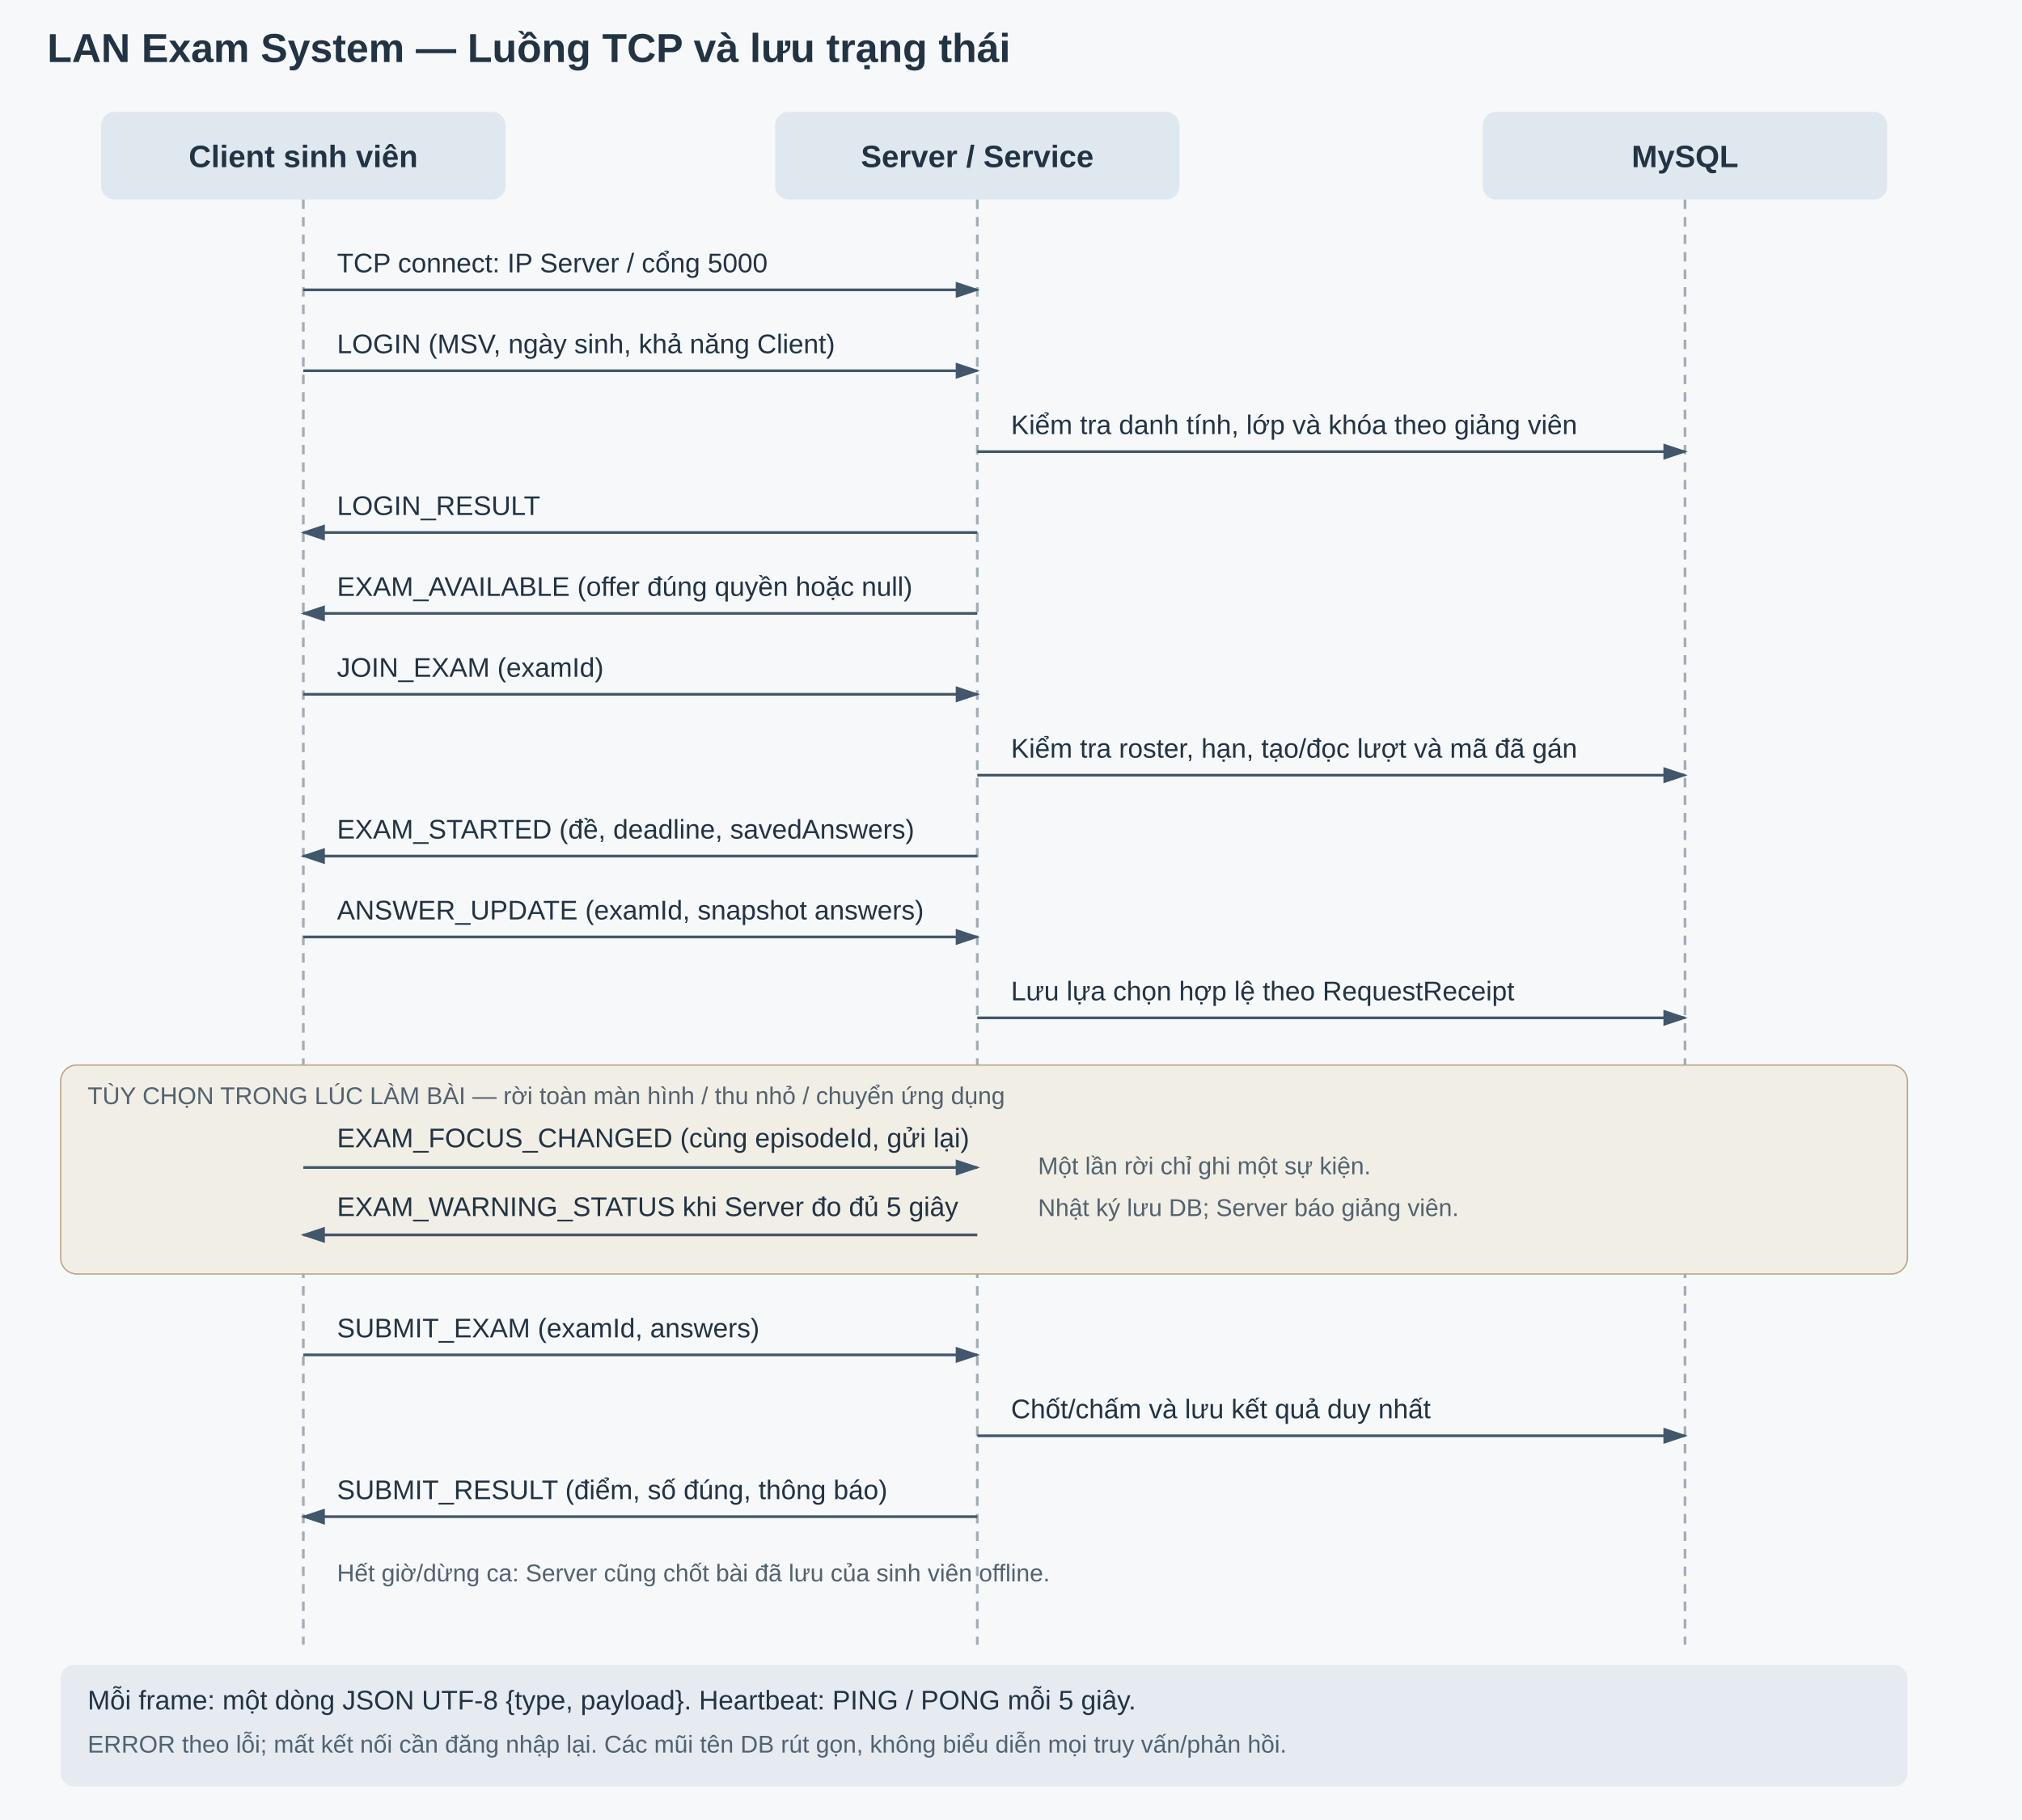
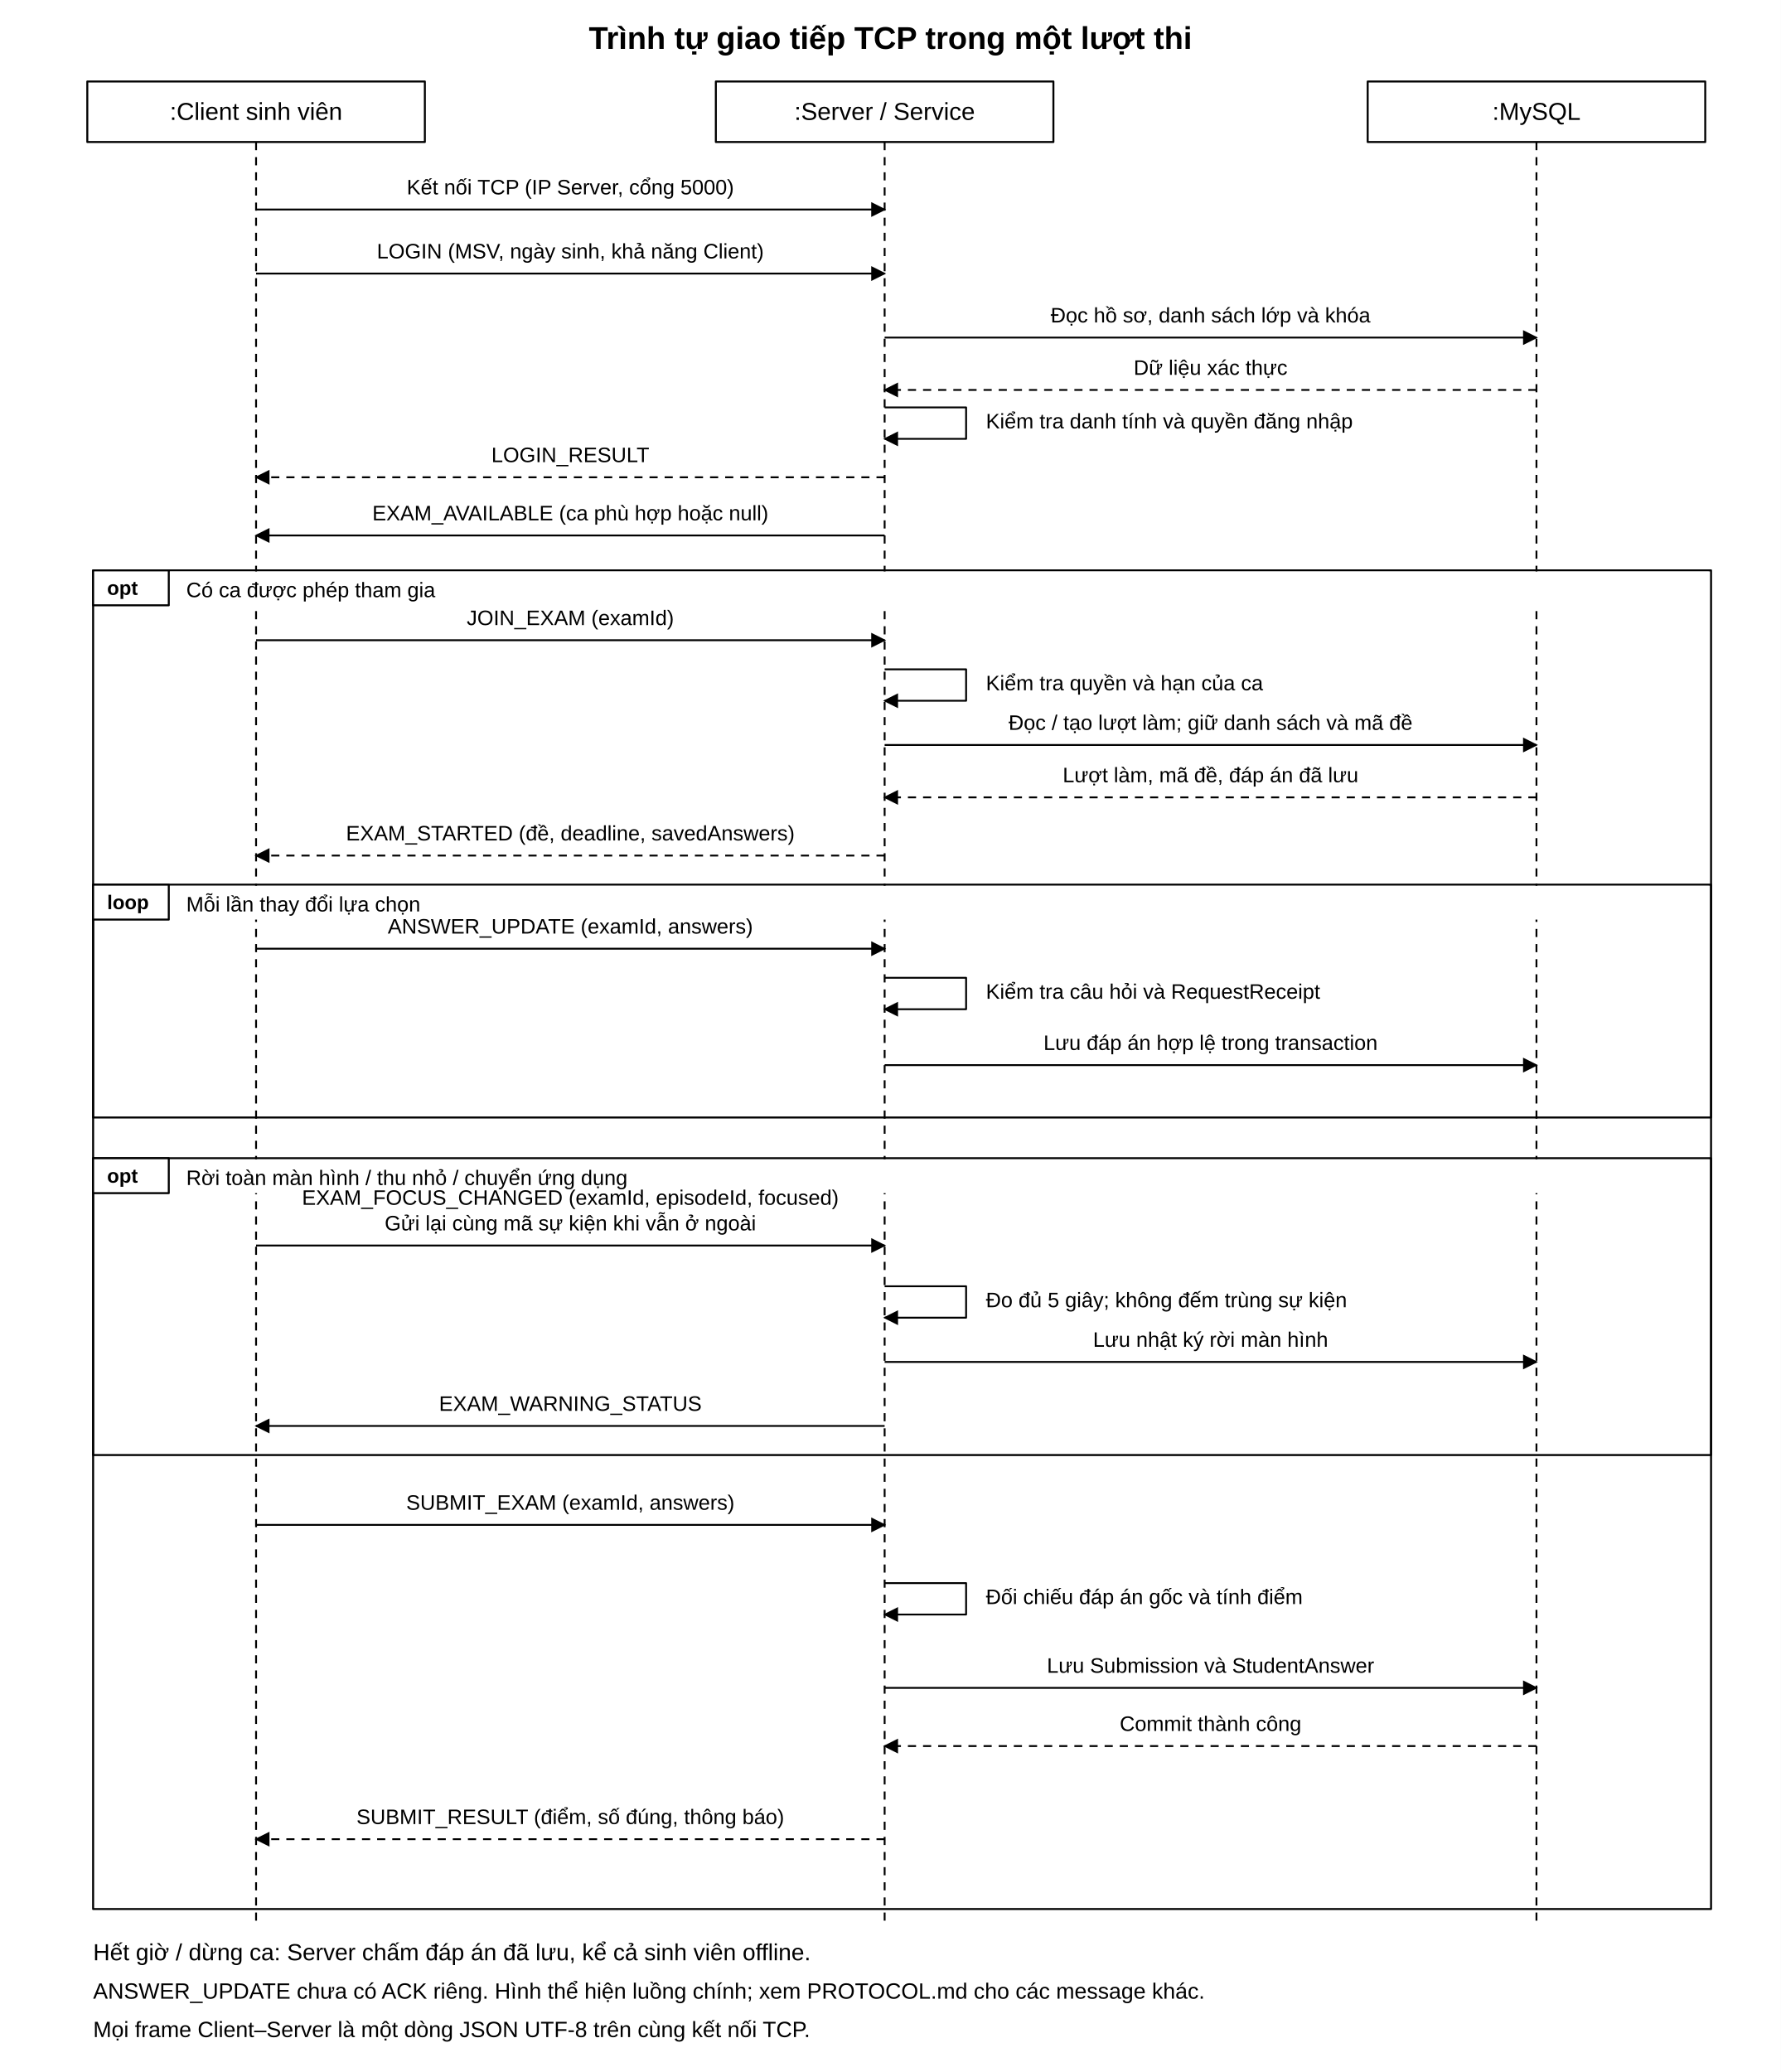
- <svg xmlns="http://www.w3.org/2000/svg" width="1500" height="1350" viewBox="0 0 1500 1350">
+ <svg xmlns="http://www.w3.org/2000/svg" width="1530" height="1780" viewBox="0 0 1530 1780">
  <defs>
-     <marker id="arrow" markerWidth="10" markerHeight="10" refX="8" refY="3" orient="auto">
-       <path d="M0,0 L0,6 L9,3 Z" fill="#42576b" />
+     <marker id="arrow" viewBox="0 0 10 10" refX="9" refY="5" markerWidth="8" markerHeight="8" orient="auto-start-reverse">
+       <path d="M0 0 L10 5 L0 10 Z" fill="black" />
    </marker>
-     <style>text{font-family:'Segoe UI',Arial,sans-serif;fill:#223344}.title{font-size:30px;font-weight:700}.heading{font-size:23px;font-weight:600}.body{font-size:20px}.small{font-size:18px;fill:#526270}.line{stroke:#42576b;stroke-width:2;marker-end:url(#arrow)}.life{stroke:#a2aeb8;stroke-width:2;stroke-dasharray:7 6}</style>
  </defs>
-   <rect width="1500" height="1350" fill="#f6f8fa" />
-   <text x="35" y="46" class="title">LAN Exam System — Luồng TCP và lưu trạng thái</text>
-   <rect x="75" y="83" width="300" height="65" rx="10" fill="#e0e8ef" />
-   <rect x="575" y="83" width="300" height="65" rx="10" fill="#e0e8ef" />
-   <rect x="1100" y="83" width="300" height="65" rx="10" fill="#e0e8ef" />
-   <text x="225" y="124" class="heading" text-anchor="middle">Client sinh viên</text>
-   <text x="725" y="124" class="heading" text-anchor="middle">Server / Service</text>
-   <text x="1250" y="124" class="heading" text-anchor="middle">MySQL</text>
-   <path d="M225,148 V1220 M725,148 V1220 M1250,148 V1220" class="life" />
-   <path d="M225,215 H725" class="line" />
-   <text x="250" y="202" class="body">TCP connect: IP Server / cổng 5000</text>
-   <path d="M225,275 H725" class="line" />
-   <text x="250" y="262" class="body">LOGIN (MSV, ngày sinh, khả năng Client)</text>
-   <path d="M725,335 H1250" class="line" />
-   <text x="750" y="322" class="body">Kiểm tra danh tính, lớp và khóa theo giảng viên</text>
-   <path d="M725,395 H225" class="line" />
-   <text x="250" y="382" class="body">LOGIN_RESULT</text>
-   <path d="M725,455 H225" class="line" />
-   <text x="250" y="442" class="body">EXAM_AVAILABLE (offer đúng quyền hoặc null)</text>
-   <path d="M225,515 H725" class="line" />
-   <text x="250" y="502" class="body">JOIN_EXAM (examId)</text>
-   <path d="M725,575 H1250" class="line" />
-   <text x="750" y="562" class="body">Kiểm tra roster, hạn, tạo/đọc lượt và mã đã gán</text>
-   <path d="M725,635 H225" class="line" />
-   <text x="250" y="622" class="body">EXAM_STARTED (đề, deadline, savedAnswers)</text>
-   <path d="M225,695 H725" class="line" />
-   <text x="250" y="682" class="body">ANSWER_UPDATE (examId, snapshot answers)</text>
-   <path d="M725,755 H1250" class="line" />
-   <text x="750" y="742" class="body">Lưu lựa chọn hợp lệ theo RequestReceipt</text>
-   <rect x="45" y="790" width="1370" height="155" rx="12" fill="#f1eee5" stroke="#b7a883" />
-   <text x="65" y="819" class="small">TÙY CHỌN TRONG LÚC LÀM BÀI — rời toàn màn hình / thu nhỏ / chuyển ứng dụng</text>
-   <path d="M225,866 H725" class="line" />
-   <text x="250" y="851" class="body">EXAM_FOCUS_CHANGED (cùng episodeId, gửi lại)</text>
-   <path d="M725,916 H225" class="line" />
-   <text x="250" y="902" class="body">EXAM_WARNING_STATUS khi Server đo đủ 5 giây</text>
-   <text x="770" y="871" class="small">Một lần rời chỉ ghi một sự kiện.</text>
-   <text x="770" y="902" class="small">Nhật ký lưu DB; Server báo giảng viên.</text>
-   <path d="M225,1005 H725" class="line" />
-   <text x="250" y="992" class="body">SUBMIT_EXAM (examId, answers)</text>
-   <path d="M725,1065 H1250" class="line" />
-   <text x="750" y="1052" class="body">Chốt/chấm và lưu kết quả duy nhất</text>
-   <path d="M725,1125 H225" class="line" />
-   <text x="250" y="1112" class="body">SUBMIT_RESULT (điểm, số đúng, thông báo)</text>
-   <text x="250" y="1173" class="small">Hết giờ/dừng ca: Server cũng chốt bài đã lưu của sinh viên offline.</text>
-   <rect x="45" y="1235" width="1370" height="90" rx="10" fill="#e5ebf0" />
-   <text x="65" y="1268" class="body">Mỗi frame: một dòng JSON UTF-8 {type, payload}. Heartbeat: PING / PONG mỗi 5 giây.</text>
-   <text x="65" y="1300" class="small">ERROR theo lỗi; mất kết nối cần đăng nhập lại. Các mũi tên DB rút gọn, không biểu diễn mọi truy vấn/phản hồi.</text>
+   <rect width="1530" height="1780" fill="white" />
+   <g font-family="Arial, sans-serif" fill="black" stroke-linejoin="round">
+     <text x="765.0" y="42" font-size="27" text-anchor="middle" font-weight="bold">Trình tự giao tiếp TCP trong một lượt thi</text>
+     <rect x="75" y="70" width="290" height="52" fill="white" stroke="black" stroke-width="1.7" />
+     <text x="220" y="103" font-size="21" text-anchor="middle">:Client sinh viên</text>
+     <polyline points="220,122 220,1650" fill="none" stroke="black" stroke-width="1.6" stroke-dasharray="7 6" />
+     <rect x="615" y="70" width="290" height="52" fill="white" stroke="black" stroke-width="1.7" />
+     <text x="760" y="103" font-size="21" text-anchor="middle">:Server / Service</text>
+     <polyline points="760,122 760,1650" fill="none" stroke="black" stroke-width="1.6" stroke-dasharray="7 6" />
+     <rect x="1175" y="70" width="290" height="52" fill="white" stroke="black" stroke-width="1.7" />
+     <text x="1320" y="103" font-size="21" text-anchor="middle">:MySQL</text>
+     <polyline points="1320,122 1320,1650" fill="none" stroke="black" stroke-width="1.6" stroke-dasharray="7 6" />
+     <polyline points="220,180 760,180" fill="none" stroke="black" stroke-width="1.6" marker-end="url(#arrow)" />
+     <text x="490.0" y="167" font-size="18" text-anchor="middle">Kết nối TCP (IP Server, cổng 5000)</text>
+     <polyline points="220,235 760,235" fill="none" stroke="black" stroke-width="1.6" marker-end="url(#arrow)" />
+     <text x="490.0" y="222" font-size="18" text-anchor="middle">LOGIN (MSV, ngày sinh, khả năng Client)</text>
+     <polyline points="760,290 1320,290" fill="none" stroke="black" stroke-width="1.6" marker-end="url(#arrow)" />
+     <text x="1040.0" y="277" font-size="18" text-anchor="middle">Đọc hồ sơ, danh sách lớp và khóa</text>
+     <polyline points="1320,335 760,335" fill="none" stroke="black" stroke-width="1.6" marker-end="url(#arrow)" stroke-dasharray="7 6" />
+     <text x="1040.0" y="322" font-size="18" text-anchor="middle">Dữ liệu xác thực</text>
+     <polyline points="760,350 830,350 830,377 760,377" fill="none" stroke="black" stroke-width="1.6" marker-end="url(#arrow)" />
+     <text x="847" y="368" font-size="18" text-anchor="start">Kiểm tra danh tính và quyền đăng nhập</text>
+     <polyline points="760,410 220,410" fill="none" stroke="black" stroke-width="1.6" marker-end="url(#arrow)" stroke-dasharray="7 6" />
+     <text x="490.0" y="397" font-size="18" text-anchor="middle">LOGIN_RESULT</text>
+     <polyline points="760,460 220,460" fill="none" stroke="black" stroke-width="1.6" marker-end="url(#arrow)" />
+     <text x="490.0" y="447" font-size="18" text-anchor="middle">EXAM_AVAILABLE (ca phù hợp hoặc null)</text>
+     <rect x="80" y="490" width="1390" height="1150" fill="none" stroke="black" stroke-width="1.7" />
+     <rect x="146" y="491" width="1322" height="29" fill="white" />
+     <rect x="80" y="490" width="65" height="30" fill="white" stroke="black" stroke-width="1.7" />
+     <text x="92" y="511" font-size="17" text-anchor="start" font-weight="bold">opt</text>
+     <text x="160" y="513" font-size="18" text-anchor="start">Có ca được phép tham gia</text>
+     <polyline points="220,550 760,550" fill="none" stroke="black" stroke-width="1.6" marker-end="url(#arrow)" />
+     <text x="490.0" y="537" font-size="18" text-anchor="middle">JOIN_EXAM (examId)</text>
+     <polyline points="760,575 830,575 830,602 760,602" fill="none" stroke="black" stroke-width="1.6" marker-end="url(#arrow)" />
+     <text x="847" y="593" font-size="18" text-anchor="start">Kiểm tra quyền và hạn của ca</text>
+     <polyline points="760,640 1320,640" fill="none" stroke="black" stroke-width="1.6" marker-end="url(#arrow)" />
+     <text x="1040.0" y="627" font-size="18" text-anchor="middle">Đọc / tạo lượt làm; giữ danh sách và mã đề</text>
+     <polyline points="1320,685 760,685" fill="none" stroke="black" stroke-width="1.6" marker-end="url(#arrow)" stroke-dasharray="7 6" />
+     <text x="1040.0" y="672" font-size="18" text-anchor="middle">Lượt làm, mã đề, đáp án đã lưu</text>
+     <polyline points="760,735 220,735" fill="none" stroke="black" stroke-width="1.6" marker-end="url(#arrow)" stroke-dasharray="7 6" />
+     <text x="490.0" y="722" font-size="18" text-anchor="middle">EXAM_STARTED (đề, deadline, savedAnswers)</text>
+     <rect x="80" y="760" width="1390" height="200" fill="none" stroke="black" stroke-width="1.7" />
+     <rect x="146" y="761" width="1322" height="29" fill="white" />
+     <rect x="80" y="760" width="65" height="30" fill="white" stroke="black" stroke-width="1.7" />
+     <text x="92" y="781" font-size="17" text-anchor="start" font-weight="bold">loop</text>
+     <text x="160" y="783" font-size="18" text-anchor="start">Mỗi lần thay đổi lựa chọn</text>
+     <polyline points="220,815 760,815" fill="none" stroke="black" stroke-width="1.6" marker-end="url(#arrow)" />
+     <text x="490.0" y="802" font-size="18" text-anchor="middle">ANSWER_UPDATE (examId, answers)</text>
+     <polyline points="760,840 830,840 830,867 760,867" fill="none" stroke="black" stroke-width="1.6" marker-end="url(#arrow)" />
+     <text x="847" y="858" font-size="18" text-anchor="start">Kiểm tra câu hỏi và RequestReceipt</text>
+     <polyline points="760,915 1320,915" fill="none" stroke="black" stroke-width="1.6" marker-end="url(#arrow)" />
+     <text x="1040.0" y="902" font-size="18" text-anchor="middle">Lưu đáp án hợp lệ trong transaction</text>
+     <rect x="80" y="995" width="1390" height="255" fill="none" stroke="black" stroke-width="1.7" />
+     <rect x="146" y="996" width="1322" height="29" fill="white" />
+     <rect x="80" y="995" width="65" height="30" fill="white" stroke="black" stroke-width="1.7" />
+     <text x="92" y="1016" font-size="17" text-anchor="start" font-weight="bold">opt</text>
+     <text x="160" y="1018" font-size="18" text-anchor="start">Rời toàn màn hình / thu nhỏ / chuyển ứng dụng</text>
+     <polyline points="220,1070 760,1070" fill="none" stroke="black" stroke-width="1.6" marker-end="url(#arrow)" />
+     <text x="490.0" y="1035" font-size="18" text-anchor="middle">EXAM_FOCUS_CHANGED (examId, episodeId, focused)</text>
+     <text x="490.0" y="1057" font-size="18" text-anchor="middle">Gửi lại cùng mã sự kiện khi vẫn ở ngoài</text>
+     <polyline points="760,1105 830,1105 830,1132 760,1132" fill="none" stroke="black" stroke-width="1.6" marker-end="url(#arrow)" />
+     <text x="847" y="1123" font-size="18" text-anchor="start">Đo đủ 5 giây; không đếm trùng sự kiện</text>
+     <polyline points="760,1170 1320,1170" fill="none" stroke="black" stroke-width="1.6" marker-end="url(#arrow)" />
+     <text x="1040.0" y="1157" font-size="18" text-anchor="middle">Lưu nhật ký rời màn hình</text>
+     <polyline points="760,1225 220,1225" fill="none" stroke="black" stroke-width="1.6" marker-end="url(#arrow)" />
+     <text x="490.0" y="1212" font-size="18" text-anchor="middle">EXAM_WARNING_STATUS</text>
+     <polyline points="220,1310 760,1310" fill="none" stroke="black" stroke-width="1.6" marker-end="url(#arrow)" />
+     <text x="490.0" y="1297" font-size="18" text-anchor="middle">SUBMIT_EXAM (examId, answers)</text>
+     <polyline points="760,1360 830,1360 830,1387 760,1387" fill="none" stroke="black" stroke-width="1.6" marker-end="url(#arrow)" />
+     <text x="847" y="1378" font-size="18" text-anchor="start">Đối chiếu đáp án gốc và tính điểm</text>
+     <polyline points="760,1450 1320,1450" fill="none" stroke="black" stroke-width="1.6" marker-end="url(#arrow)" />
+     <text x="1040.0" y="1437" font-size="18" text-anchor="middle">Lưu Submission và StudentAnswer</text>
+     <polyline points="1320,1500 760,1500" fill="none" stroke="black" stroke-width="1.6" marker-end="url(#arrow)" stroke-dasharray="7 6" />
+     <text x="1040.0" y="1487" font-size="18" text-anchor="middle">Commit thành công</text>
+     <polyline points="760,1580 220,1580" fill="none" stroke="black" stroke-width="1.6" marker-end="url(#arrow)" stroke-dasharray="7 6" />
+     <text x="490.0" y="1567" font-size="18" text-anchor="middle">SUBMIT_RESULT (điểm, số đúng, thông báo)</text>
+     <text x="80" y="1684" font-size="20" text-anchor="start">Hết giờ / dừng ca: Server chấm đáp án đã lưu, kể cả sinh viên offline.</text>
+     <text x="80" y="1717" font-size="19" text-anchor="start">ANSWER_UPDATE chưa có ACK riêng. Hình thể hiện luồng chính; xem PROTOCOL.md cho các message khác.</text>
+     <text x="80" y="1750" font-size="19" text-anchor="start">Mọi frame Client–Server là một dòng JSON UTF-8 trên cùng kết nối TCP.</text>
+   </g>
</svg>
